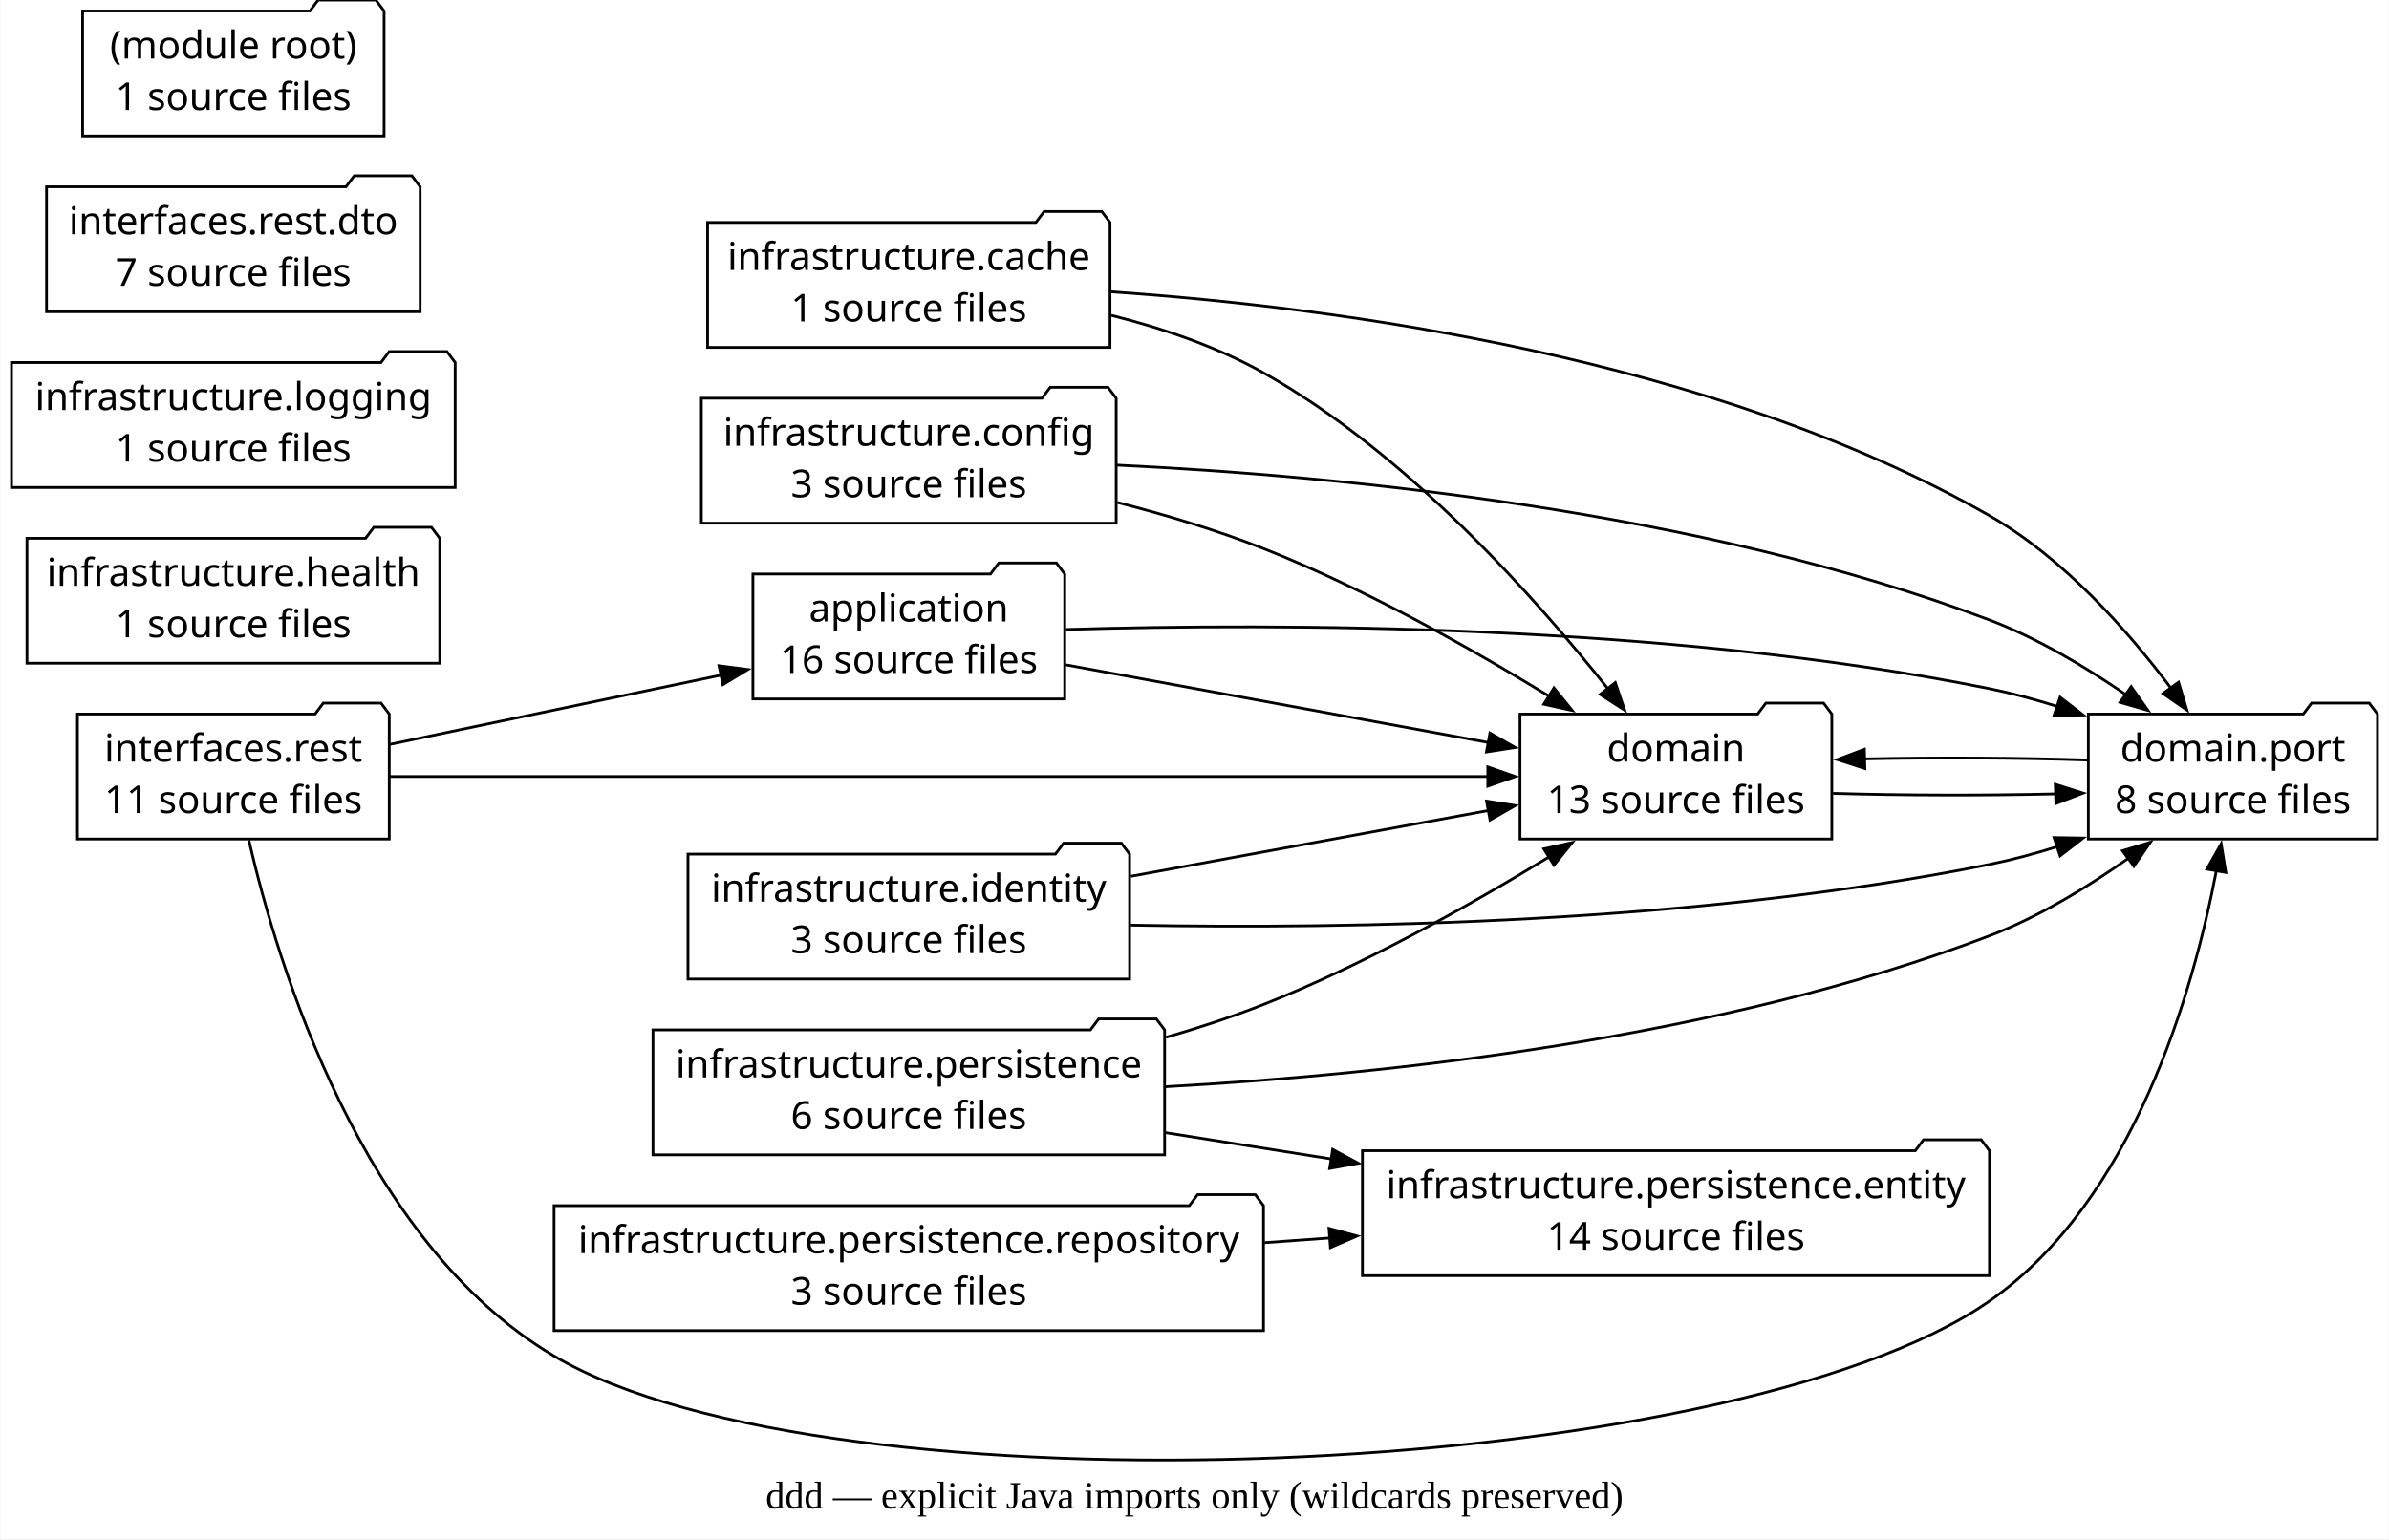
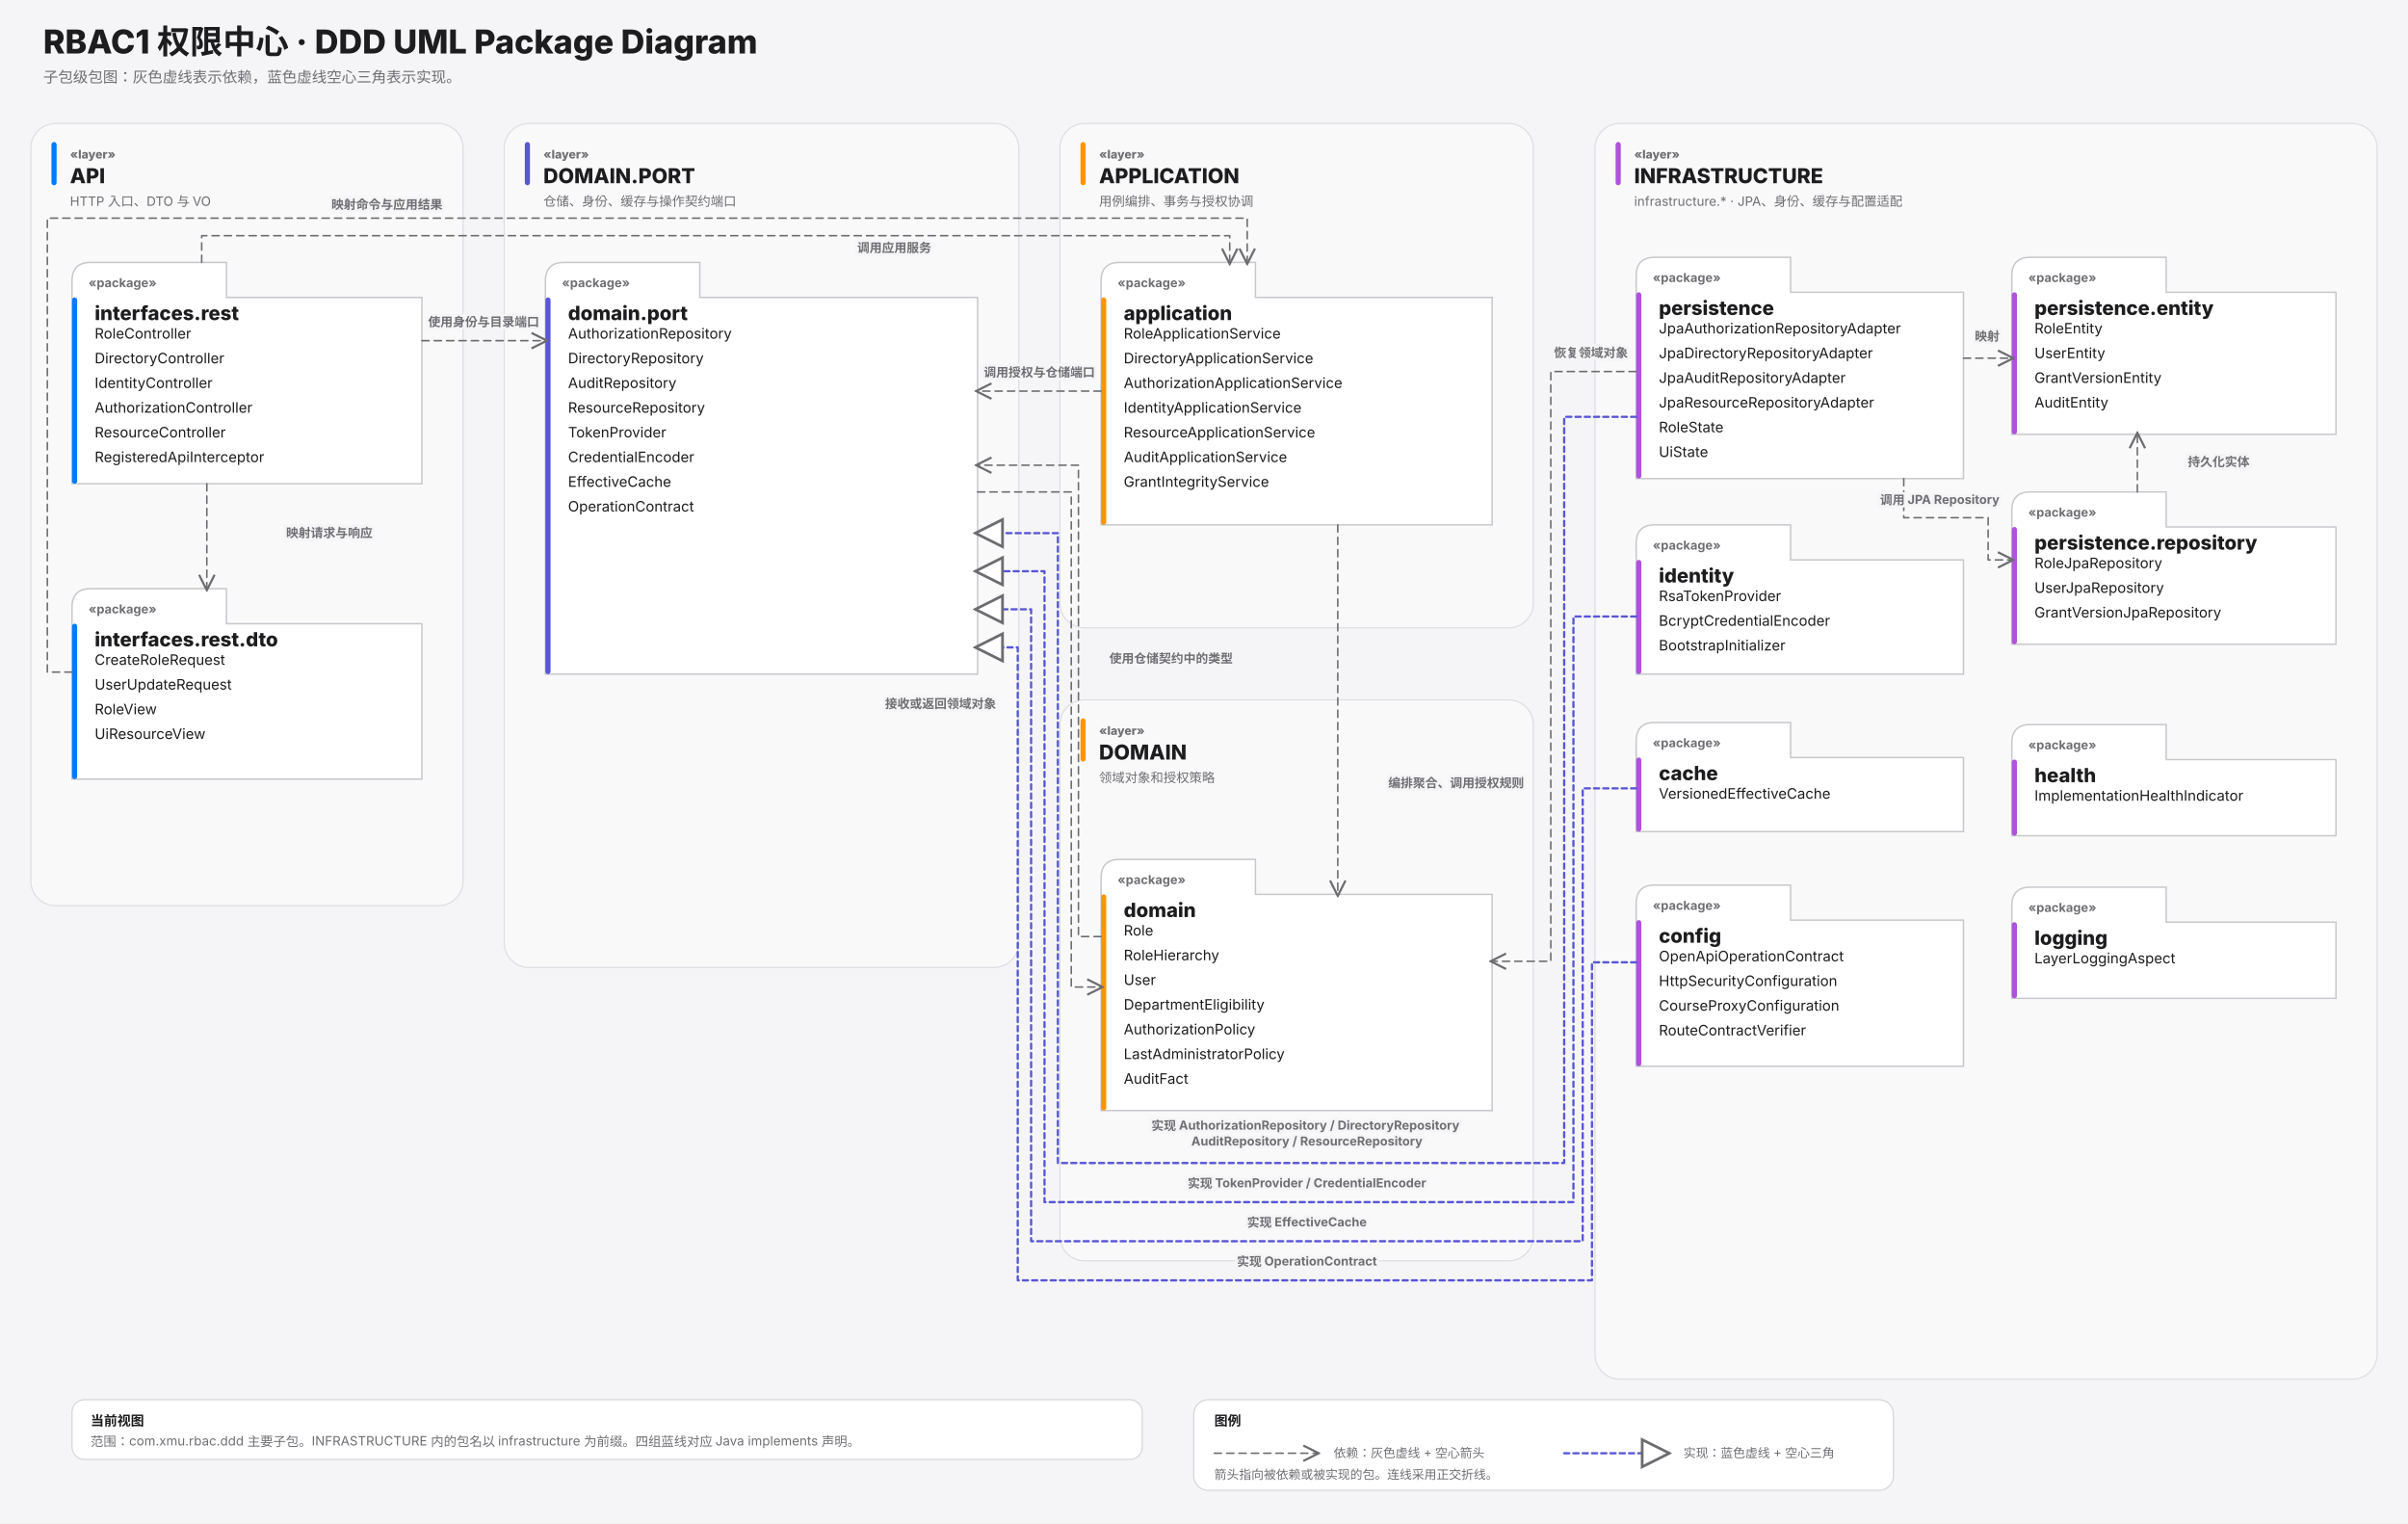
- <svg xmlns="http://www.w3.org/2000/svg" width="869pt" height="560pt" viewBox="0.00 0.00 869.25 560.41">
-   <g id="graph0" class="graph" transform="scale(1 1) rotate(0) translate(4 556.41)">
-     <polygon fill="white" stroke="none" points="-4,4 -4,-556.41 865.25,-556.41 865.25,4 -4,4" />
-     <text text-anchor="middle" x="430.62" y="-7.2" font-family="Times New Roman,serif" font-size="14.00">ddd — explicit Java imports only (wildcards preserved)</text>
-     <g id="node1" class="node">
-       <polygon fill="none" stroke="black" points="383.38,-347.41 380.38,-351.41 359.38,-351.41 356.38,-347.41 269.88,-347.41 269.88,-301.91 383.38,-301.91 383.38,-347.41" />
-       <text text-anchor="middle" x="326.62" y="-330.11" font-family="Microsoft YaHei" font-size="14.00">application</text>
-       <text text-anchor="middle" x="326.62" y="-311.36" font-family="Microsoft YaHei" font-size="14.00">16 source files</text>
-     </g>
-     <g id="node2" class="node">
-       <polygon fill="none" stroke="black" points="662.62,-296.41 659.62,-300.41 638.62,-300.41 635.62,-296.41 549.12,-296.41 549.12,-250.91 662.62,-250.91 662.62,-296.41" />
-       <text text-anchor="middle" x="605.88" y="-279.11" font-family="Microsoft YaHei" font-size="14.00">domain</text>
-       <text text-anchor="middle" x="605.88" y="-260.36" font-family="Microsoft YaHei" font-size="14.00">13 source files</text>
-     </g>
-     <g id="edge1" class="edge">
-       <path fill="none" stroke="black" d="M383.73,-314.34C428.26,-306.15 490.66,-294.67 537.82,-286" />
-       <polygon fill="black" stroke="black" points="538.16,-289.49 547.36,-284.24 536.9,-282.61 538.16,-289.49" />
-     </g>
-     <g id="node3" class="node">
-       <polygon fill="none" stroke="black" points="861.25,-296.41 858.25,-300.41 837.25,-300.41 834.25,-296.41 756,-296.41 756,-250.91 861.25,-250.91 861.25,-296.41" />
-       <text text-anchor="middle" x="808.62" y="-279.11" font-family="Microsoft YaHei" font-size="14.00">domain.port</text>
-       <text text-anchor="middle" x="808.62" y="-260.36" font-family="Microsoft YaHei" font-size="14.00">8 source files</text>
-     </g>
-     <g id="edge2" class="edge">
-       <path fill="none" stroke="black" d="M383.83,-327.21C460.6,-329.49 602.18,-329.46 720,-305.66 728.17,-304.01 736.59,-301.73 744.84,-299.14" />
-       <polygon fill="black" stroke="black" points="745.72,-302.54 754.11,-296.07 743.51,-295.9 745.72,-302.54" />
-     </g>
-     <g id="edge3" class="edge">
-       <path fill="none" stroke="black" d="M663.06,-267.53C688.32,-266.78 718.25,-266.71 744.3,-267.34" />
-       <polygon fill="black" stroke="black" points="743.97,-270.83 754.07,-267.62 744.17,-263.83 743.97,-270.83" />
-     </g>
-     <g id="edge4" class="edge">
-       <path fill="none" stroke="black" d="M755.58,-279.66C730.86,-280.49 701.01,-280.63 674.56,-280.08" />
-       <polygon fill="black" stroke="black" points="674.66,-276.58 664.58,-279.83 674.48,-283.58 674.66,-276.58" />
-     </g>
-     <g id="node4" class="node">
-       <polygon fill="none" stroke="black" points="399.88,-475.41 396.88,-479.41 375.88,-479.41 372.88,-475.41 253.38,-475.41 253.38,-429.91 399.88,-429.91 399.88,-475.41" />
-       <text text-anchor="middle" x="326.62" y="-458.11" font-family="Microsoft YaHei" font-size="14.00">infrastructure.cache</text>
-       <text text-anchor="middle" x="326.62" y="-439.36" font-family="Microsoft YaHei" font-size="14.00">1 source files</text>
-     </g>
-     <g id="edge5" class="edge">
-       <path fill="none" stroke="black" d="M400.34,-441.59C419.16,-436.85 438.86,-430.14 455.75,-420.66 507.76,-391.47 554.36,-339.31 581.12,-305.62" />
-       <polygon fill="black" stroke="black" points="583.8,-307.87 587.2,-297.83 578.28,-303.56 583.8,-307.87" />
-     </g>
-     <g id="edge6" class="edge">
-       <path fill="none" stroke="black" d="M400.28,-450.16C482.76,-444.48 618.94,-426.3 720,-368.66 746.87,-353.33 770.22,-326.96 786.04,-305.88" />
-       <polygon fill="black" stroke="black" points="788.83,-308 791.88,-297.85 783.16,-303.89 788.83,-308" />
-     </g>
-     <g id="node5" class="node">
-       <polygon fill="none" stroke="black" points="402.12,-411.41 399.12,-415.41 378.12,-415.41 375.12,-411.41 251.12,-411.41 251.12,-365.91 402.12,-365.91 402.12,-411.41" />
-       <text text-anchor="middle" x="326.62" y="-394.11" font-family="Microsoft YaHei" font-size="14.00">infrastructure.config</text>
-       <text text-anchor="middle" x="326.62" y="-375.36" font-family="Microsoft YaHei" font-size="14.00">3 source files</text>
-     </g>
-     <g id="edge7" class="edge">
-       <path fill="none" stroke="black" d="M402.52,-373.47C420.26,-368.91 438.9,-363.32 455.75,-356.66 492.23,-342.25 530.86,-320.54 559.66,-302.94" />
-       <polygon fill="black" stroke="black" points="561.47,-305.94 568.13,-297.71 557.79,-299.99 561.47,-305.94" />
-     </g>
-     <g id="edge8" class="edge">
-       <path fill="none" stroke="black" d="M402.3,-387.06C483.05,-383.19 614.38,-370.63 720,-330.66 737.4,-324.08 754.92,-313.62 769.68,-303.45" />
-       <polygon fill="black" stroke="black" points="771.59,-306.39 777.71,-297.73 767.53,-300.68 771.59,-306.39" />
-     </g>
-     <g id="node6" class="node">
-       <polygon fill="none" stroke="black" points="155.88,-360.41 152.88,-364.41 131.88,-364.41 128.88,-360.41 5.62,-360.41 5.62,-314.91 155.88,-314.91 155.88,-360.41" />
-       <text text-anchor="middle" x="80.75" y="-343.11" font-family="Microsoft YaHei" font-size="14.00">infrastructure.health</text>
-       <text text-anchor="middle" x="80.75" y="-324.36" font-family="Microsoft YaHei" font-size="14.00">1 source files</text>
-     </g>
-     <g id="node7" class="node">
-       <polygon fill="none" stroke="black" points="407,-245.41 404,-249.41 383,-249.41 380,-245.41 246.25,-245.41 246.25,-199.91 407,-199.91 407,-245.41" />
-       <text text-anchor="middle" x="326.62" y="-228.11" font-family="Microsoft YaHei" font-size="14.00">infrastructure.identity</text>
-       <text text-anchor="middle" x="326.62" y="-209.36" font-family="Microsoft YaHei" font-size="14.00">3 source files</text>
-     </g>
-     <g id="edge9" class="edge">
-       <path fill="none" stroke="black" d="M407.45,-237.34C448.65,-244.92 498.36,-254.07 537.6,-261.29" />
-       <polygon fill="black" stroke="black" points="536.93,-264.72 547.4,-263.09 538.2,-257.84 536.93,-264.72" />
-     </g>
-     <g id="edge10" class="edge">
-       <path fill="none" stroke="black" d="M407.4,-219.55C487.3,-218.05 613.37,-220.13 720,-241.66 728.17,-243.31 736.59,-245.59 744.84,-248.18" />
-       <polygon fill="black" stroke="black" points="743.51,-251.43 754.11,-251.26 745.72,-244.78 743.51,-251.43" />
-     </g>
-     <g id="node8" class="node">
-       <polygon fill="none" stroke="black" points="161.5,-424.41 158.5,-428.41 137.5,-428.41 134.5,-424.41 0,-424.41 0,-378.91 161.5,-378.91 161.5,-424.41" />
-       <text text-anchor="middle" x="80.75" y="-407.11" font-family="Microsoft YaHei" font-size="14.00">infrastructure.logging</text>
-       <text text-anchor="middle" x="80.75" y="-388.36" font-family="Microsoft YaHei" font-size="14.00">1 source files</text>
-     </g>
-     <g id="node9" class="node">
-       <polygon fill="none" stroke="black" points="720,-137.41 717,-141.41 696,-141.41 693,-137.41 491.75,-137.41 491.75,-91.91 720,-91.91 720,-137.41" />
-       <text text-anchor="middle" x="605.88" y="-120.11" font-family="Microsoft YaHei" font-size="14.00">infrastructure.persistence.entity</text>
-       <text text-anchor="middle" x="605.88" y="-101.36" font-family="Microsoft YaHei" font-size="14.00">14 source files</text>
-     </g>
-     <g id="node10" class="node">
-       <polygon fill="none" stroke="black" points="419.75,-181.41 416.75,-185.41 395.75,-185.41 392.75,-181.41 233.5,-181.41 233.5,-135.91 419.75,-135.91 419.75,-181.41" />
-       <text text-anchor="middle" x="326.62" y="-164.11" font-family="Microsoft YaHei" font-size="14.00">infrastructure.persistence</text>
-       <text text-anchor="middle" x="326.62" y="-145.36" font-family="Microsoft YaHei" font-size="14.00">6 source files</text>
-     </g>
-     <g id="edge11" class="edge">
-       <path fill="none" stroke="black" d="M420.23,-178.69C432.34,-182.21 444.45,-186.2 455.75,-190.66 492.23,-205.08 530.86,-226.78 559.66,-244.38" />
-       <polygon fill="black" stroke="black" points="557.79,-247.33 568.13,-249.62 561.47,-241.38 557.79,-247.33" />
-     </g>
-     <g id="edge12" class="edge">
-       <path fill="none" stroke="black" d="M420.08,-160.73C501.46,-165.18 621.92,-178.24 720,-215.66 737.93,-222.5 755.91,-233.51 770.88,-244.11" />
-       <polygon fill="black" stroke="black" points="768.43,-246.65 778.57,-249.72 772.56,-241 768.43,-246.65" />
-     </g>
-     <g id="edge13" class="edge">
-       <path fill="none" stroke="black" d="M419.95,-144.01C439.35,-140.93 460.12,-137.63 480.48,-134.4" />
-       <polygon fill="black" stroke="black" points="480.92,-137.88 490.24,-132.85 479.82,-130.96 480.92,-137.88" />
-     </g>
-     <g id="node11" class="node">
-       <polygon fill="none" stroke="black" points="455.75,-117.41 452.75,-121.41 431.75,-121.41 428.75,-117.41 197.5,-117.41 197.5,-71.91 455.75,-71.91 455.75,-117.41" />
-       <text text-anchor="middle" x="326.62" y="-100.11" font-family="Microsoft YaHei" font-size="14.00">infrastructure.persistence.repository</text>
-       <text text-anchor="middle" x="326.62" y="-81.36" font-family="Microsoft YaHei" font-size="14.00">3 source files</text>
-     </g>
-     <g id="edge14" class="edge">
-       <path fill="none" stroke="black" d="M456.1,-103.93C464.1,-104.51 472.13,-105.09 480.11,-105.66" />
-       <polygon fill="black" stroke="black" points="479.59,-109.13 489.82,-106.36 480.1,-102.15 479.59,-109.13" />
-     </g>
-     <g id="node12" class="node">
-       <polygon fill="none" stroke="black" points="137.5,-296.41 134.5,-300.41 113.5,-300.41 110.5,-296.41 24,-296.41 24,-250.91 137.5,-250.91 137.5,-296.41" />
-       <text text-anchor="middle" x="80.75" y="-279.11" font-family="Microsoft YaHei" font-size="14.00">interfaces.rest</text>
-       <text text-anchor="middle" x="80.75" y="-260.36" font-family="Microsoft YaHei" font-size="14.00">11 source files</text>
-     </g>
-     <g id="edge15" class="edge">
-       <path fill="none" stroke="black" d="M137.7,-285.36C173.67,-292.88 220.59,-302.7 258.55,-310.64" />
-       <polygon fill="black" stroke="black" points="257.53,-314 268.03,-312.62 258.96,-307.14 257.53,-314" />
-     </g>
-     <g id="edge16" class="edge">
-       <path fill="none" stroke="black" d="M137.73,-273.66C234.66,-273.66 433.31,-273.66 537.58,-273.66" />
-       <polygon fill="black" stroke="black" points="537.39,-277.16 547.39,-273.66 537.39,-270.16 537.39,-277.16" />
-     </g>
-     <g id="edge17" class="edge">
-       <path fill="none" stroke="black" d="M86.39,-250.5C96.93,-204.87 127.39,-104.17 197.5,-62.66 297.49,-3.47 624.63,-16.28 720,-82.66 772.5,-119.21 794.19,-195.29 802.64,-239.6" />
-       <polygon fill="black" stroke="black" points="799.15,-239.95 804.34,-249.18 806.04,-238.73 799.15,-239.95" />
-     </g>
-     <g id="node13" class="node">
-       <polygon fill="none" stroke="black" points="148.75,-488.41 145.75,-492.41 124.75,-492.41 121.75,-488.41 12.75,-488.41 12.75,-442.91 148.75,-442.91 148.75,-488.41" />
-       <text text-anchor="middle" x="80.75" y="-471.11" font-family="Microsoft YaHei" font-size="14.00">interfaces.rest.dto</text>
-       <text text-anchor="middle" x="80.75" y="-452.36" font-family="Microsoft YaHei" font-size="14.00">7 source files</text>
-     </g>
-     <g id="node14" class="node">
-       <polygon fill="none" stroke="black" points="135.62,-552.41 132.62,-556.41 111.62,-556.41 108.62,-552.41 25.88,-552.41 25.88,-506.91 135.62,-506.91 135.62,-552.41" />
-       <text text-anchor="middle" x="80.75" y="-535.11" font-family="Microsoft YaHei" font-size="14.00">(module root)</text>
-       <text text-anchor="middle" x="80.75" y="-516.36" font-family="Microsoft YaHei" font-size="14.00">1 source files</text>
+ <svg xmlns="http://www.w3.org/2000/svg" width="2340" height="1480" viewBox="0 0 2340 1480">
+   <defs>
+     <marker id="openArrow" markerWidth="12" markerHeight="12" refX="10" refY="6" orient="auto">
+       <path d="M1,1 L11,6 L1,11" fill="none" stroke="#6c6c70" stroke-width="1.4" />
+     </marker>
+     <marker id="filledArrow" markerWidth="12" markerHeight="12" refX="10" refY="6" orient="auto">
+       <path d="M1,1 L11,6 L1,11 Z" fill="#6c6c70" stroke="#6c6c70" stroke-width="1.2" />
+     </marker>
+     <marker id="triangle" markerWidth="14" markerHeight="14" refX="12" refY="7" orient="auto">
+       <path d="M1,1 L13,7 L1,13 Z" fill="#fff" stroke="#6c6c70" stroke-width="1.2" />
+     </marker>
+   </defs>
+   <rect width="2340" height="1480" fill="#f5f5f7" />
+   <g font-family="-apple-system, BlinkMacSystemFont, 'Segoe UI', 'Microsoft YaHei', sans-serif">
+     <text x="42" y="52" font-size="32" font-weight="800" fill="#1d1d1f">RBAC1 权限中心 · DDD UML Package Diagram</text>
+     <text x="42" y="80" font-size="14.5" fill="#6e6e73">子包级包图：灰色虚线表示依赖，蓝色虚线空心三角表示实现。</text>
+     <g>
+       <rect x="30" y="120" width="420" height="760" rx="24" fill="#ffffff" fill-opacity="0.42" stroke="#dedee3" stroke-width="1.2" />
+       <rect x="50" y="138" width="5" height="42" rx="2.5" fill="#007aff" />
+       <text x="68" y="154" font-size="11.5" font-weight="760" fill="#6e6e73">«layer»</text>
+       <text x="68" y="178" font-size="20" font-weight="800" fill="#1d1d1f">API</text>
+       <text x="68" y="200" font-size="12.5" fill="#6e6e73">HTTP 入口、DTO 与 VO</text>
+     </g>
+     <g>
+       <rect x="490" y="120" width="500" height="820" rx="24" fill="#ffffff" fill-opacity="0.42" stroke="#dedee3" stroke-width="1.2" />
+       <rect x="510" y="138" width="5" height="42" rx="2.5" fill="#5856d6" />
+       <text x="528" y="154" font-size="11.5" font-weight="760" fill="#6e6e73">«layer»</text>
+       <text x="528" y="178" font-size="20" font-weight="800" fill="#1d1d1f">DOMAIN.PORT</text>
+       <text x="528" y="200" font-size="12.5" fill="#6e6e73">仓储、身份、缓存与操作契约端口</text>
+     </g>
+     <g>
+       <rect x="1030" y="120" width="460" height="490" rx="24" fill="#ffffff" fill-opacity="0.42" stroke="#dedee3" stroke-width="1.2" />
+       <rect x="1050" y="138" width="5" height="42" rx="2.5" fill="#ff9500" />
+       <text x="1068" y="154" font-size="11.5" font-weight="760" fill="#6e6e73">«layer»</text>
+       <text x="1068" y="178" font-size="20" font-weight="800" fill="#1d1d1f">APPLICATION</text>
+       <text x="1068" y="200" font-size="12.5" fill="#6e6e73">用例编排、事务与授权协调</text>
+     </g>
+     <g>
+       <rect x="1030" y="680" width="460" height="545" rx="24" fill="#ffffff" fill-opacity="0.42" stroke="#dedee3" stroke-width="1.2" />
+       <rect x="1050" y="698" width="5" height="42" rx="2.5" fill="#ff9500" />
+       <text x="1068" y="714" font-size="11.5" font-weight="760" fill="#6e6e73">«layer»</text>
+       <text x="1068" y="738" font-size="20" font-weight="800" fill="#1d1d1f">DOMAIN</text>
+       <text x="1068" y="760" font-size="12.5" fill="#6e6e73">领域对象和授权策略</text>
+     </g>
+     <g>
+       <rect x="1550" y="120" width="760" height="1220" rx="24" fill="#ffffff" fill-opacity="0.42" stroke="#dedee3" stroke-width="1.2" />
+       <rect x="1570" y="138" width="5" height="42" rx="2.5" fill="#af52de" />
+       <text x="1588" y="154" font-size="11.5" font-weight="760" fill="#6e6e73">«layer»</text>
+       <text x="1588" y="178" font-size="20" font-weight="800" fill="#1d1d1f">INFRASTRUCTURE</text>
+       <text x="1588" y="200" font-size="12.5" fill="#6e6e73">infrastructure.* · JPA、身份、缓存与配置适配</text>
+     </g>
+     <g data-package="interfaces.rest">
+       <path d="M70,273 Q70,255 88,255 H220 V289 H410 V470 H70 Z" fill="#ffffff" stroke="#c7c7cc" stroke-width="1.4" />
+       <rect x="70" y="289" width="5" height="181" rx="2.5" fill="#007aff" />
+       <text x="86" y="279" font-size="12" font-weight="750" fill="#6e6e73">«package»</text>
+       <text x="92" y="311" font-size="19" font-weight="780" fill="#1d1d1f">interfaces.rest</text>
+       <text x="92" y="329" font-size="14" fill="#1d1d1f">RoleController</text>
+       <text x="92" y="353" font-size="14" fill="#1d1d1f">DirectoryController</text>
+       <text x="92" y="377" font-size="14" fill="#1d1d1f">IdentityController</text>
+       <text x="92" y="401" font-size="14" fill="#1d1d1f">AuthorizationController</text>
+       <text x="92" y="425" font-size="14" fill="#1d1d1f">ResourceController</text>
+       <text x="92" y="449" font-size="14" fill="#1d1d1f">RegisteredApiInterceptor</text>
+     </g>
+     <g data-package="interfaces.rest.dto">
+       <path d="M70,590 Q70,572 88,572 H220 V606 H410 V757 H70 Z" fill="#ffffff" stroke="#c7c7cc" stroke-width="1.4" />
+       <rect x="70" y="606" width="5" height="151" rx="2.5" fill="#007aff" />
+       <text x="86" y="596" font-size="12" font-weight="750" fill="#6e6e73">«package»</text>
+       <text x="92" y="628" font-size="19" font-weight="780" fill="#1d1d1f">interfaces.rest.dto</text>
+       <text x="92" y="646" font-size="14" fill="#1d1d1f">CreateRoleRequest</text>
+       <text x="92" y="670" font-size="14" fill="#1d1d1f">UserUpdateRequest</text>
+       <text x="92" y="694" font-size="14" fill="#1d1d1f">RoleView</text>
+       <text x="92" y="718" font-size="14" fill="#1d1d1f">UiResourceView</text>
+     </g>
+     <g data-package="domain.port">
+       <path d="M530,273 Q530,255 548,255 H680 V289 H950 V655 H530 Z" fill="#ffffff" stroke="#c7c7cc" stroke-width="1.4" />
+       <rect x="530" y="289" width="5" height="366" rx="2.5" fill="#5856d6" />
+       <text x="546" y="279" font-size="12" font-weight="750" fill="#6e6e73">«package»</text>
+       <text x="552" y="311" font-size="19" font-weight="780" fill="#1d1d1f">domain.port</text>
+       <text x="552" y="329" font-size="14" fill="#1d1d1f">AuthorizationRepository</text>
+       <text x="552" y="353" font-size="14" fill="#1d1d1f">DirectoryRepository</text>
+       <text x="552" y="377" font-size="14" fill="#1d1d1f">AuditRepository</text>
+       <text x="552" y="401" font-size="14" fill="#1d1d1f">ResourceRepository</text>
+       <text x="552" y="425" font-size="14" fill="#1d1d1f">TokenProvider</text>
+       <text x="552" y="449" font-size="14" fill="#1d1d1f">CredentialEncoder</text>
+       <text x="552" y="473" font-size="14" fill="#1d1d1f">EffectiveCache</text>
+       <text x="552" y="497" font-size="14" fill="#1d1d1f">OperationContract</text>
+     </g>
+     <g data-package="application">
+       <path d="M1070,273 Q1070,255 1088,255 H1220 V289 H1450 V510 H1070 Z" fill="#ffffff" stroke="#c7c7cc" stroke-width="1.4" />
+       <rect x="1070" y="289" width="5" height="221" rx="2.5" fill="#ff9500" />
+       <text x="1086" y="279" font-size="12" font-weight="750" fill="#6e6e73">«package»</text>
+       <text x="1092" y="311" font-size="19" font-weight="780" fill="#1d1d1f">application</text>
+       <text x="1092" y="329" font-size="14" fill="#1d1d1f">RoleApplicationService</text>
+       <text x="1092" y="353" font-size="14" fill="#1d1d1f">DirectoryApplicationService</text>
+       <text x="1092" y="377" font-size="14" fill="#1d1d1f">AuthorizationApplicationService</text>
+       <text x="1092" y="401" font-size="14" fill="#1d1d1f">IdentityApplicationService</text>
+       <text x="1092" y="425" font-size="14" fill="#1d1d1f">ResourceApplicationService</text>
+       <text x="1092" y="449" font-size="14" fill="#1d1d1f">AuditApplicationService</text>
+       <text x="1092" y="473" font-size="14" fill="#1d1d1f">GrantIntegrityService</text>
+     </g>
+     <g data-package="domain">
+       <path d="M1070,853 Q1070,835 1088,835 H1220 V869 H1450 V1079 H1070 Z" fill="#ffffff" stroke="#c7c7cc" stroke-width="1.4" />
+       <rect x="1070" y="869" width="5" height="210" rx="2.5" fill="#ff9500" />
+       <text x="1086" y="859" font-size="12" font-weight="750" fill="#6e6e73">«package»</text>
+       <text x="1092" y="891" font-size="19" font-weight="780" fill="#1d1d1f">domain</text>
+       <text x="1092" y="909" font-size="14" fill="#1d1d1f">Role</text>
+       <text x="1092" y="933" font-size="14" fill="#1d1d1f">RoleHierarchy</text>
+       <text x="1092" y="957" font-size="14" fill="#1d1d1f">User</text>
+       <text x="1092" y="981" font-size="14" fill="#1d1d1f">DepartmentEligibility</text>
+       <text x="1092" y="1005" font-size="14" fill="#1d1d1f">AuthorizationPolicy</text>
+       <text x="1092" y="1029" font-size="14" fill="#1d1d1f">LastAdministratorPolicy</text>
+       <text x="1092" y="1053" font-size="14" fill="#1d1d1f">AuditFact</text>
+     </g>
+     <g data-package="infrastructure.persistence">
+       <path d="M1590,268 Q1590,250 1608,250 H1740 V284 H1908 V465 H1590 Z" fill="#ffffff" stroke="#c7c7cc" stroke-width="1.4" />
+       <rect x="1590" y="284" width="5" height="181" rx="2.5" fill="#af52de" />
+       <text x="1606" y="274" font-size="12" font-weight="750" fill="#6e6e73">«package»</text>
+       <text x="1612" y="306" font-size="19" font-weight="780" fill="#1d1d1f">persistence</text>
+       <text x="1612" y="324" font-size="14" fill="#1d1d1f">JpaAuthorizationRepositoryAdapter</text>
+       <text x="1612" y="348" font-size="14" fill="#1d1d1f">JpaDirectoryRepositoryAdapter</text>
+       <text x="1612" y="372" font-size="14" fill="#1d1d1f">JpaAuditRepositoryAdapter</text>
+       <text x="1612" y="396" font-size="14" fill="#1d1d1f">JpaResourceRepositoryAdapter</text>
+       <text x="1612" y="420" font-size="14" fill="#1d1d1f">RoleState</text>
+       <text x="1612" y="444" font-size="14" fill="#1d1d1f">UiState</text>
+     </g>
+     <g data-package="infrastructure.persistence.entity">
+       <path d="M1955,268 Q1955,250 1973,250 H2105 V284 H2270 V422 H1955 Z" fill="#ffffff" stroke="#c7c7cc" stroke-width="1.4" />
+       <rect x="1955" y="284" width="5" height="138" rx="2.5" fill="#af52de" />
+       <text x="1971" y="274" font-size="12" font-weight="750" fill="#6e6e73">«package»</text>
+       <text x="1977" y="306" font-size="19" font-weight="780" fill="#1d1d1f">persistence.entity</text>
+       <text x="1977" y="324" font-size="14" fill="#1d1d1f">RoleEntity</text>
+       <text x="1977" y="348" font-size="14" fill="#1d1d1f">UserEntity</text>
+       <text x="1977" y="372" font-size="14" fill="#1d1d1f">GrantVersionEntity</text>
+       <text x="1977" y="396" font-size="14" fill="#1d1d1f">AuditEntity</text>
+     </g>
+     <g data-package="infrastructure.persistence.repository">
+       <path d="M1955,496 Q1955,478 1973,478 H2105 V512 H2270 V626 H1955 Z" fill="#ffffff" stroke="#c7c7cc" stroke-width="1.4" />
+       <rect x="1955" y="512" width="5" height="114" rx="2.5" fill="#af52de" />
+       <text x="1971" y="502" font-size="12" font-weight="750" fill="#6e6e73">«package»</text>
+       <text x="1977" y="534" font-size="19" font-weight="780" fill="#1d1d1f">persistence.repository</text>
+       <text x="1977" y="552" font-size="14" fill="#1d1d1f">RoleJpaRepository</text>
+       <text x="1977" y="576" font-size="14" fill="#1d1d1f">UserJpaRepository</text>
+       <text x="1977" y="600" font-size="14" fill="#1d1d1f">GrantVersionJpaRepository</text>
+     </g>
+     <g data-package="infrastructure.identity">
+       <path d="M1590,528 Q1590,510 1608,510 H1740 V544 H1908 V655 H1590 Z" fill="#ffffff" stroke="#c7c7cc" stroke-width="1.4" />
+       <rect x="1590" y="544" width="5" height="111" rx="2.5" fill="#af52de" />
+       <text x="1606" y="534" font-size="12" font-weight="750" fill="#6e6e73">«package»</text>
+       <text x="1612" y="566" font-size="19" font-weight="780" fill="#1d1d1f">identity</text>
+       <text x="1612" y="584" font-size="14" fill="#1d1d1f">RsaTokenProvider</text>
+       <text x="1612" y="608" font-size="14" fill="#1d1d1f">BcryptCredentialEncoder</text>
+       <text x="1612" y="632" font-size="14" fill="#1d1d1f">BootstrapInitializer</text>
+     </g>
+     <g data-package="infrastructure.cache">
+       <path d="M1590,720 Q1590,702 1608,702 H1740 V736 H1908 V808 H1590 Z" fill="#ffffff" stroke="#c7c7cc" stroke-width="1.4" />
+       <rect x="1590" y="736" width="5" height="72" rx="2.5" fill="#af52de" />
+       <text x="1606" y="726" font-size="12" font-weight="750" fill="#6e6e73">«package»</text>
+       <text x="1612" y="758" font-size="19" font-weight="780" fill="#1d1d1f">cache</text>
+       <text x="1612" y="776" font-size="14" fill="#1d1d1f">VersionedEffectiveCache</text>
+     </g>
+     <g data-package="infrastructure.config">
+       <path d="M1590,878 Q1590,860 1608,860 H1740 V894 H1908 V1036 H1590 Z" fill="#ffffff" stroke="#c7c7cc" stroke-width="1.4" />
+       <rect x="1590" y="894" width="5" height="142" rx="2.5" fill="#af52de" />
+       <text x="1606" y="884" font-size="12" font-weight="750" fill="#6e6e73">«package»</text>
+       <text x="1612" y="916" font-size="19" font-weight="780" fill="#1d1d1f">config</text>
+       <text x="1612" y="934" font-size="14" fill="#1d1d1f">OpenApiOperationContract</text>
+       <text x="1612" y="958" font-size="14" fill="#1d1d1f">HttpSecurityConfiguration</text>
+       <text x="1612" y="982" font-size="14" fill="#1d1d1f">CourseProxyConfiguration</text>
+       <text x="1612" y="1006" font-size="14" fill="#1d1d1f">RouteContractVerifier</text>
+     </g>
+     <g data-package="infrastructure.health">
+       <path d="M1955,722 Q1955,704 1973,704 H2105 V738 H2270 V812 H1955 Z" fill="#ffffff" stroke="#c7c7cc" stroke-width="1.4" />
+       <rect x="1955" y="738" width="5" height="74" rx="2.5" fill="#af52de" />
+       <text x="1971" y="728" font-size="12" font-weight="750" fill="#6e6e73">«package»</text>
+       <text x="1977" y="760" font-size="19" font-weight="780" fill="#1d1d1f">health</text>
+       <text x="1977" y="778" font-size="14" fill="#1d1d1f">ImplementationHealthIndicator</text>
+     </g>
+     <g data-package="infrastructure.logging">
+       <path d="M1955,880 Q1955,862 1973,862 H2105 V896 H2270 V970 H1955 Z" fill="#ffffff" stroke="#c7c7cc" stroke-width="1.4" />
+       <rect x="1955" y="896" width="5" height="74" rx="2.5" fill="#af52de" />
+       <text x="1971" y="886" font-size="12" font-weight="750" fill="#6e6e73">«package»</text>
+       <text x="1977" y="918" font-size="19" font-weight="780" fill="#1d1d1f">logging</text>
+       <text x="1977" y="936" font-size="14" fill="#1d1d1f">LayerLoggingAspect</text>
+     </g>
+     <g data-source="interfaces.rest" data-target="application">
+       <polyline points="196,255 196,229 1195,229 1195,255" fill="none" stroke="#6c6c70" stroke-width="1.5" stroke-linejoin="round" stroke-linecap="round" stroke-dasharray="7 5" marker-end="url(#openArrow)" />
+       <text x="869" y="245" text-anchor="middle" font-size="12" font-weight="650" fill="#6e6e73" paint-order="stroke" stroke="#f5f5f7" stroke-width="5">
+         <tspan x="869" dy="0">调用应用服务</tspan>
+       </text>
+     </g>
+     <g data-source="interfaces.rest" data-target="interfaces.rest.dto">
+       <polyline points="201,470 201,572" fill="none" stroke="#6c6c70" stroke-width="1.5" stroke-linejoin="round" stroke-linecap="round" stroke-dasharray="7 5" marker-end="url(#openArrow)" />
+       <text x="320" y="522" text-anchor="middle" font-size="12" font-weight="650" fill="#6e6e73" paint-order="stroke" stroke="#f5f5f7" stroke-width="5">
+         <tspan x="320" dy="0">映射请求与响应</tspan>
+       </text>
+     </g>
+     <g data-source="interfaces.rest.dto" data-target="application">
+       <polyline points="70,653 46,653 46,212 1212,212 1212,255" fill="none" stroke="#6c6c70" stroke-width="1.5" stroke-linejoin="round" stroke-linecap="round" stroke-dasharray="7 5" marker-end="url(#openArrow)" />
+       <text x="376" y="203" text-anchor="middle" font-size="12" font-weight="650" fill="#6e6e73" paint-order="stroke" stroke="#f5f5f7" stroke-width="5">
+         <tspan x="376" dy="0">映射命令与应用结果</tspan>
+       </text>
+     </g>
+     <g data-source="interfaces.rest" data-target="domain.port">
+       <polyline points="410,331 530,331" fill="none" stroke="#6c6c70" stroke-width="1.5" stroke-linejoin="round" stroke-linecap="round" stroke-dasharray="7 5" marker-end="url(#openArrow)" />
+       <text x="470" y="317" text-anchor="middle" font-size="12" font-weight="650" fill="#6e6e73" paint-order="stroke" stroke="#f5f5f7" stroke-width="5">
+         <tspan x="470" dy="0">使用身份与目录端口</tspan>
+       </text>
+     </g>
+     <g data-source="application" data-target="domain.port">
+       <polyline points="1070,380 950,380" fill="none" stroke="#6c6c70" stroke-width="1.5" stroke-linejoin="round" stroke-linecap="round" stroke-dasharray="7 5" marker-end="url(#openArrow)" />
+       <text x="1010" y="366" text-anchor="middle" font-size="12" font-weight="650" fill="#6e6e73" paint-order="stroke" stroke="#f5f5f7" stroke-width="5">
+         <tspan x="1010" dy="0">调用授权与仓储端口</tspan>
+       </text>
+     </g>
+     <g data-source="application" data-target="domain">
+       <polyline points="1300,510 1300,869" fill="none" stroke="#6c6c70" stroke-width="1.5" stroke-linejoin="round" stroke-linecap="round" stroke-dasharray="7 5" marker-end="url(#openArrow)" />
+       <text x="1415" y="765" text-anchor="middle" font-size="12" font-weight="650" fill="#6e6e73" paint-order="stroke" stroke="#f5f5f7" stroke-width="5">
+         <tspan x="1415" dy="0">编排聚合、调用授权规则</tspan>
+       </text>
+     </g>
+     <g data-source="domain" data-target="domain.port">
+       <polyline points="1070,910 1048,910 1048,452 950,452" fill="none" stroke="#6c6c70" stroke-width="1.5" stroke-linejoin="round" stroke-linecap="round" stroke-dasharray="7 5" marker-end="url(#openArrow)" />
+       <text x="1138" y="644" text-anchor="middle" font-size="12" font-weight="650" fill="#6e6e73" paint-order="stroke" stroke="#f5f5f7" stroke-width="5">
+         <tspan x="1138" dy="0">使用仓储契约中的类型</tspan>
+       </text>
+     </g>
+     <g data-source="domain.port" data-target="domain">
+       <polyline points="950,478 1041,478 1041,959 1070,959" fill="none" stroke="#6c6c70" stroke-width="1.5" stroke-linejoin="round" stroke-linecap="round" stroke-dasharray="7 5" marker-end="url(#openArrow)" />
+       <text x="914" y="688" text-anchor="middle" font-size="12" font-weight="650" fill="#6e6e73" paint-order="stroke" stroke="#f5f5f7" stroke-width="5">
+         <tspan x="914" dy="0">接收或返回领域对象</tspan>
+       </text>
+     </g>
+     <g data-source="infrastructure.persistence" data-target="infrastructure.persistence.entity">
+       <polyline points="1908,348 1955,348" fill="none" stroke="#6c6c70" stroke-width="1.5" stroke-linejoin="round" stroke-linecap="round" stroke-dasharray="7 5" marker-end="url(#openArrow)" />
+       <text x="1931" y="331" text-anchor="middle" font-size="12" font-weight="650" fill="#6e6e73" paint-order="stroke" stroke="#f5f5f7" stroke-width="5">
+         <tspan x="1931" dy="0">映射</tspan>
+       </text>
+     </g>
+     <g data-source="infrastructure.persistence" data-target="infrastructure.persistence.repository">
+       <polyline points="1850,465 1850,503 1932,503 1932,544 1955,544" fill="none" stroke="#6c6c70" stroke-width="1.5" stroke-linejoin="round" stroke-linecap="round" stroke-dasharray="7 5" marker-end="url(#openArrow)" />
+       <text x="1885" y="490" text-anchor="middle" font-size="12" font-weight="650" fill="#6e6e73" paint-order="stroke" stroke="#f5f5f7" stroke-width="5">
+         <tspan x="1885" dy="0">调用 JPA Repository</tspan>
+       </text>
+     </g>
+     <g data-source="infrastructure.persistence.repository" data-target="infrastructure.persistence.entity">
+       <polyline points="2077,478 2077,422" fill="none" stroke="#6c6c70" stroke-width="1.5" stroke-linejoin="round" stroke-linecap="round" stroke-dasharray="7 5" marker-end="url(#openArrow)" />
+       <text x="2156" y="453" text-anchor="middle" font-size="12" font-weight="650" fill="#6e6e73" paint-order="stroke" stroke="#f5f5f7" stroke-width="5">
+         <tspan x="2156" dy="0">持久化实体</tspan>
+       </text>
+     </g>
+     <g data-source="infrastructure.persistence" data-target="domain">
+       <polyline points="1590,361 1507,361 1507,934 1450,934" fill="none" stroke="#6c6c70" stroke-width="1.5" stroke-linejoin="round" stroke-linecap="round" stroke-dasharray="7 5" marker-end="url(#openArrow)" />
+       <text x="1546" y="347" text-anchor="middle" font-size="12" font-weight="650" fill="#6e6e73" paint-order="stroke" stroke="#f5f5f7" stroke-width="5">
+         <tspan x="1546" dy="0">恢复领域对象</tspan>
+       </text>
+     </g>
+     <g data-source="infrastructure.persistence" data-target="domain.port">
+       <polyline points="1590,405 1520,405 1520,1130 1028,1130 1028,518 950,518" fill="none" stroke="#5856d6" stroke-width="2.2" stroke-linejoin="round" stroke-linecap="round" stroke-dasharray="5 4" marker-end="url(#triangle)" />
+       <text x="1270" y="1098" text-anchor="middle" font-size="12" font-weight="650" fill="#6e6e73" paint-order="stroke" stroke="#f5f5f7" stroke-width="5">
+         <tspan x="1270" dy="0">实现 AuthorizationRepository / DirectoryRepository</tspan>
+         <tspan x="1270" dy="15">AuditRepository / ResourceRepository</tspan>
+       </text>
+     </g>
+     <g data-source="infrastructure.identity" data-target="domain.port">
+       <polyline points="1590,599 1529,599 1529,1168 1015,1168 1015,555 950,555" fill="none" stroke="#5856d6" stroke-width="2.2" stroke-linejoin="round" stroke-linecap="round" stroke-dasharray="5 4" marker-end="url(#triangle)" />
+       <text x="1270" y="1154" text-anchor="middle" font-size="12" font-weight="650" fill="#6e6e73" paint-order="stroke" stroke="#f5f5f7" stroke-width="5">
+         <tspan x="1270" dy="0">实现 TokenProvider / CredentialEncoder</tspan>
+       </text>
+     </g>
+     <g data-source="infrastructure.cache" data-target="domain.port">
+       <polyline points="1590,766 1538,766 1538,1206 1002,1206 1002,592 950,592" fill="none" stroke="#5856d6" stroke-width="2.2" stroke-linejoin="round" stroke-linecap="round" stroke-dasharray="5 4" marker-end="url(#triangle)" />
+       <text x="1270" y="1192" text-anchor="middle" font-size="12" font-weight="650" fill="#6e6e73" paint-order="stroke" stroke="#f5f5f7" stroke-width="5">
+         <tspan x="1270" dy="0">实现 EffectiveCache</tspan>
+       </text>
+     </g>
+     <g data-source="infrastructure.config" data-target="domain.port">
+       <polyline points="1590,935 1547,935 1547,1244 989,1244 989,629 950,629" fill="none" stroke="#5856d6" stroke-width="2.2" stroke-linejoin="round" stroke-linecap="round" stroke-dasharray="5 4" marker-end="url(#triangle)" />
+       <text x="1270" y="1230" text-anchor="middle" font-size="12" font-weight="650" fill="#6e6e73" paint-order="stroke" stroke="#f5f5f7" stroke-width="5">
+         <tspan x="1270" dy="0">实现 OperationContract</tspan>
+       </text>
+     </g>
+     <g>
+       <rect x="70" y="1360" width="1040" height="58" rx="12" fill="#ffffff" stroke="#d1d1d6" />
+       <text x="88" y="1385" font-size="13" font-weight="720" fill="#1d1d1f">当前视图</text>
+       <text x="88" y="1405" font-size="12.5" fill="#6e6e73">范围：com.xmu.rbac.ddd 主要子包。INFRASTRUCTURE 内的包名以 infrastructure 为前缀。四组蓝线对应 Java implements 声明。</text>
+     </g>
+     <g>
+       <rect x="1160" y="1360" width="680" height="88" rx="14" fill="#ffffff" stroke="#d1d1d6" />
+       <text x="1180" y="1385" font-size="13" font-weight="760" fill="#1d1d1f">图例</text>
+       <polyline points="1180,1412 1280,1412" fill="none" stroke="#6c6c70" stroke-width="1.5" stroke-linejoin="round" stroke-linecap="round" stroke-dasharray="7 5" marker-end="url(#openArrow)" />
+       <text x="1296" y="1416" font-size="12" fill="#6e6e73">依赖：灰色虚线 + 空心箭头</text>
+       <polyline points="1520,1412 1620,1412" fill="none" stroke="#5856d6" stroke-width="2.2" stroke-linejoin="round" stroke-linecap="round" stroke-dasharray="5 4" marker-end="url(#triangle)" />
+       <text x="1636" y="1416" font-size="12" fill="#6e6e73">实现：蓝色虚线 + 空心三角</text>
+       <text x="1180" y="1437" font-size="12" fill="#6e6e73">箭头指向被依赖或被实现的包。连线采用正交折线。</text>
    </g>
  </g>
</svg>
